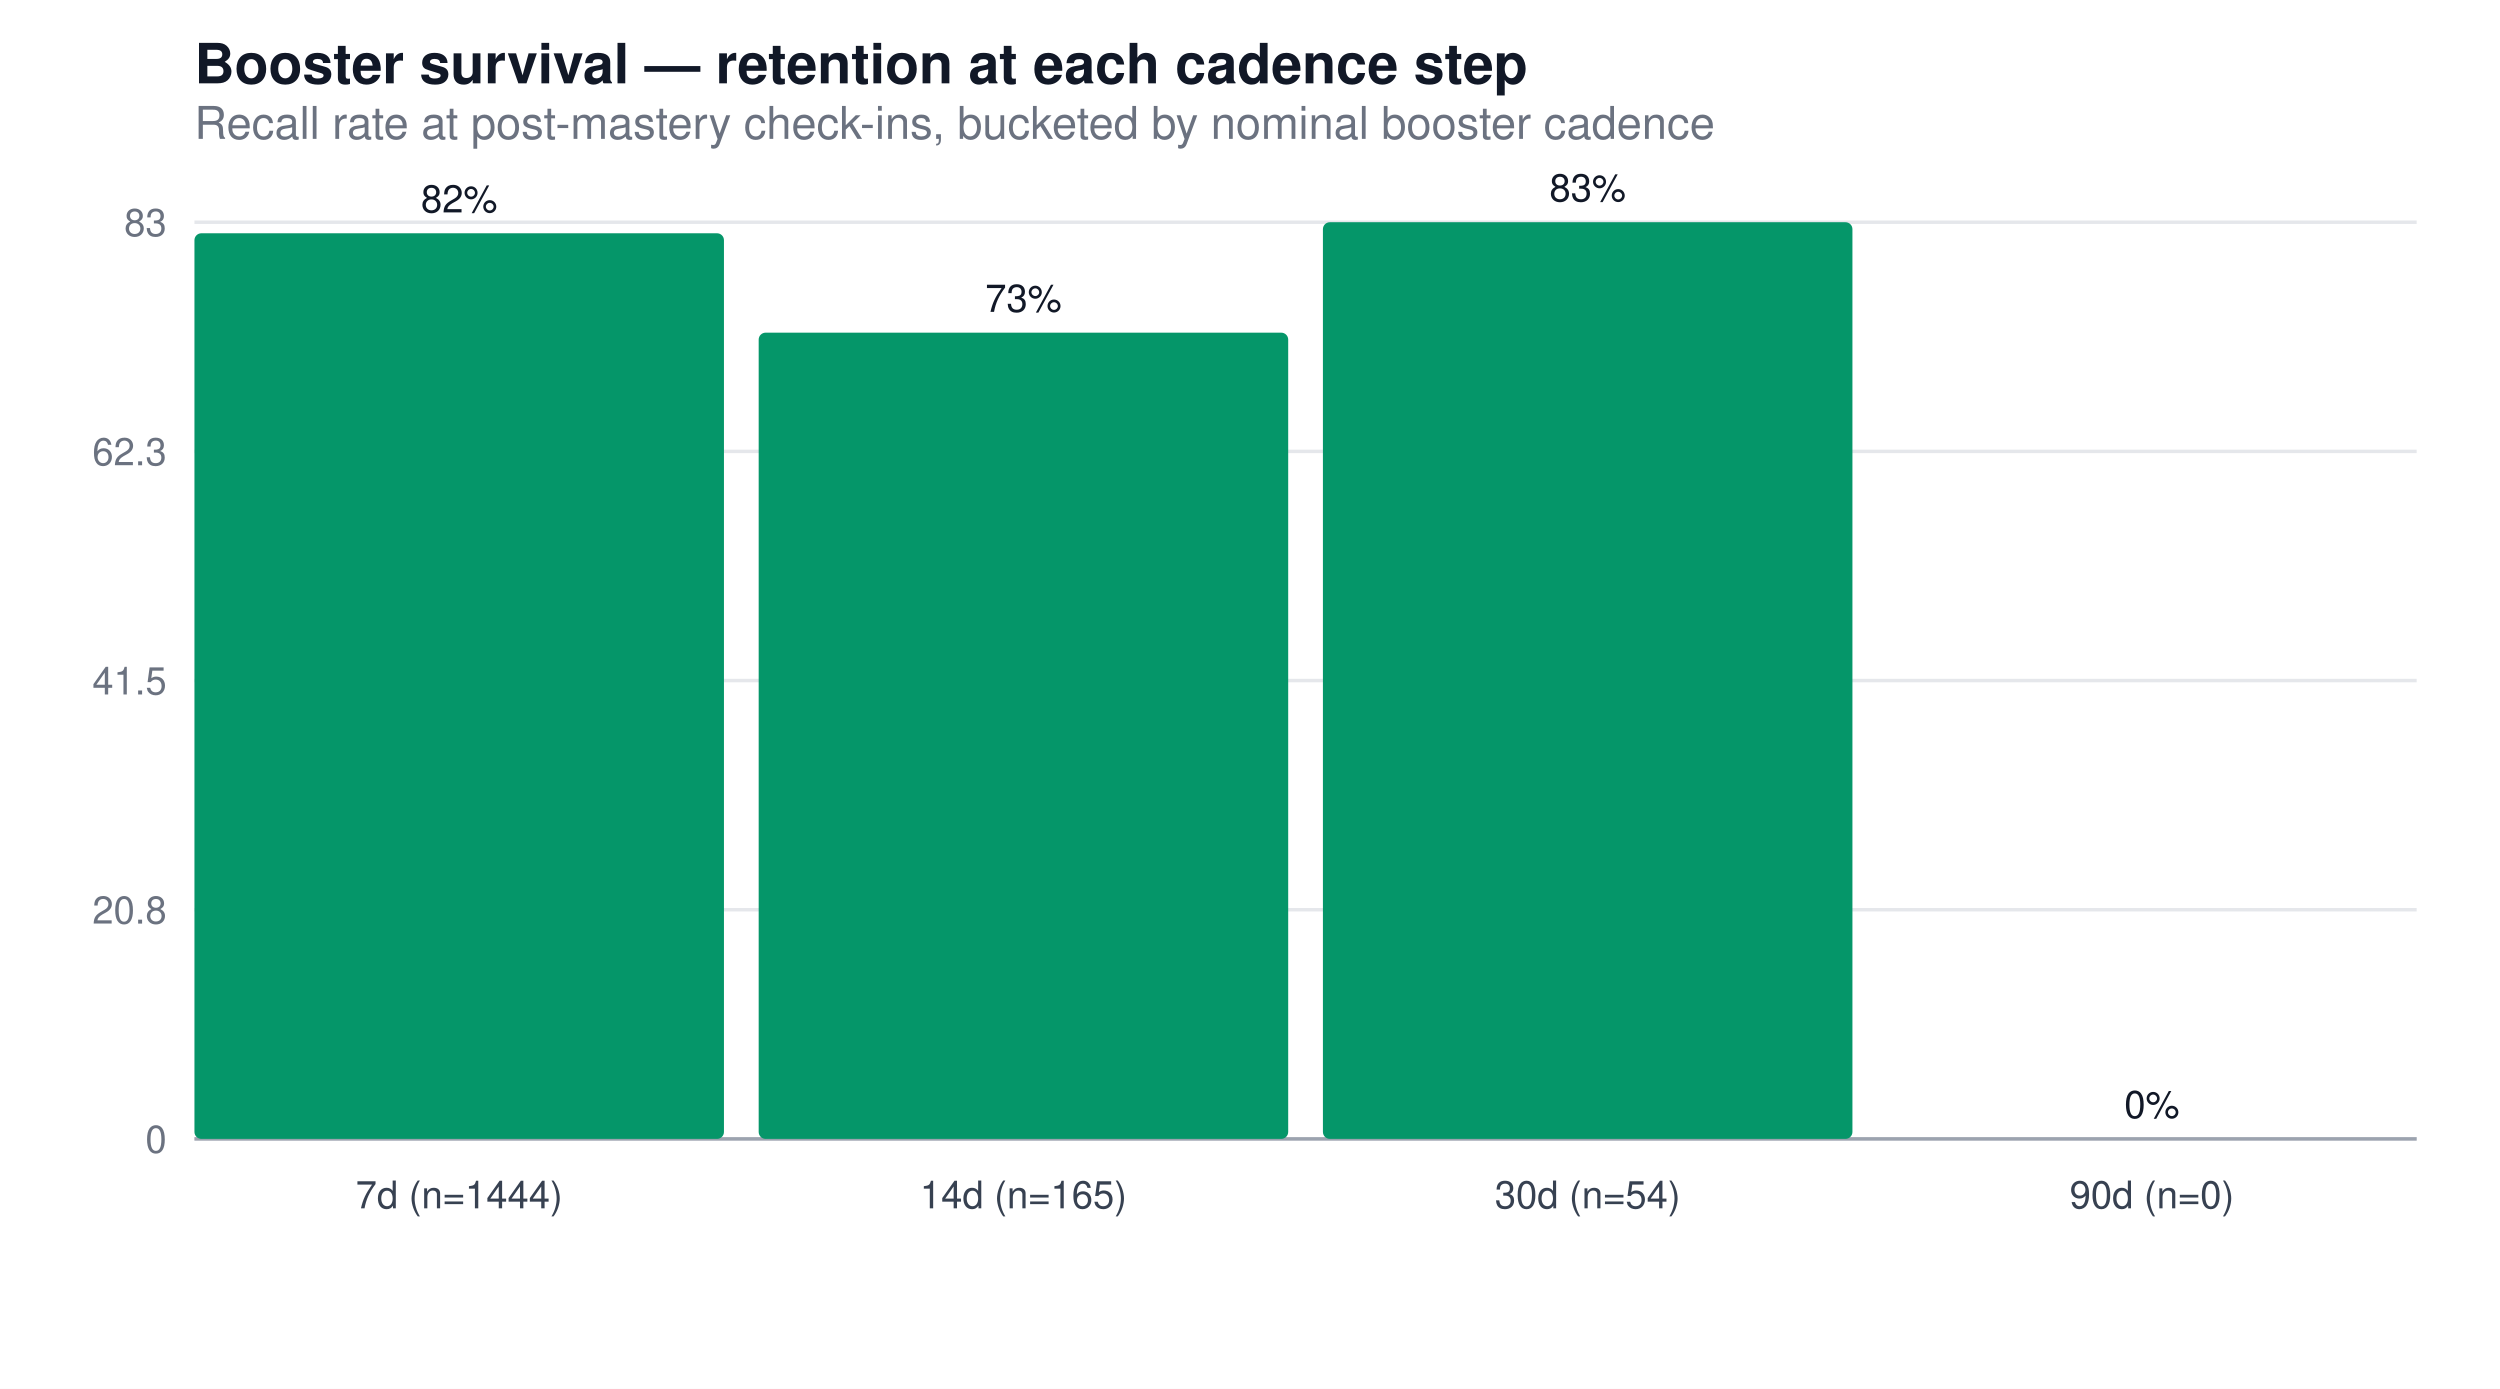
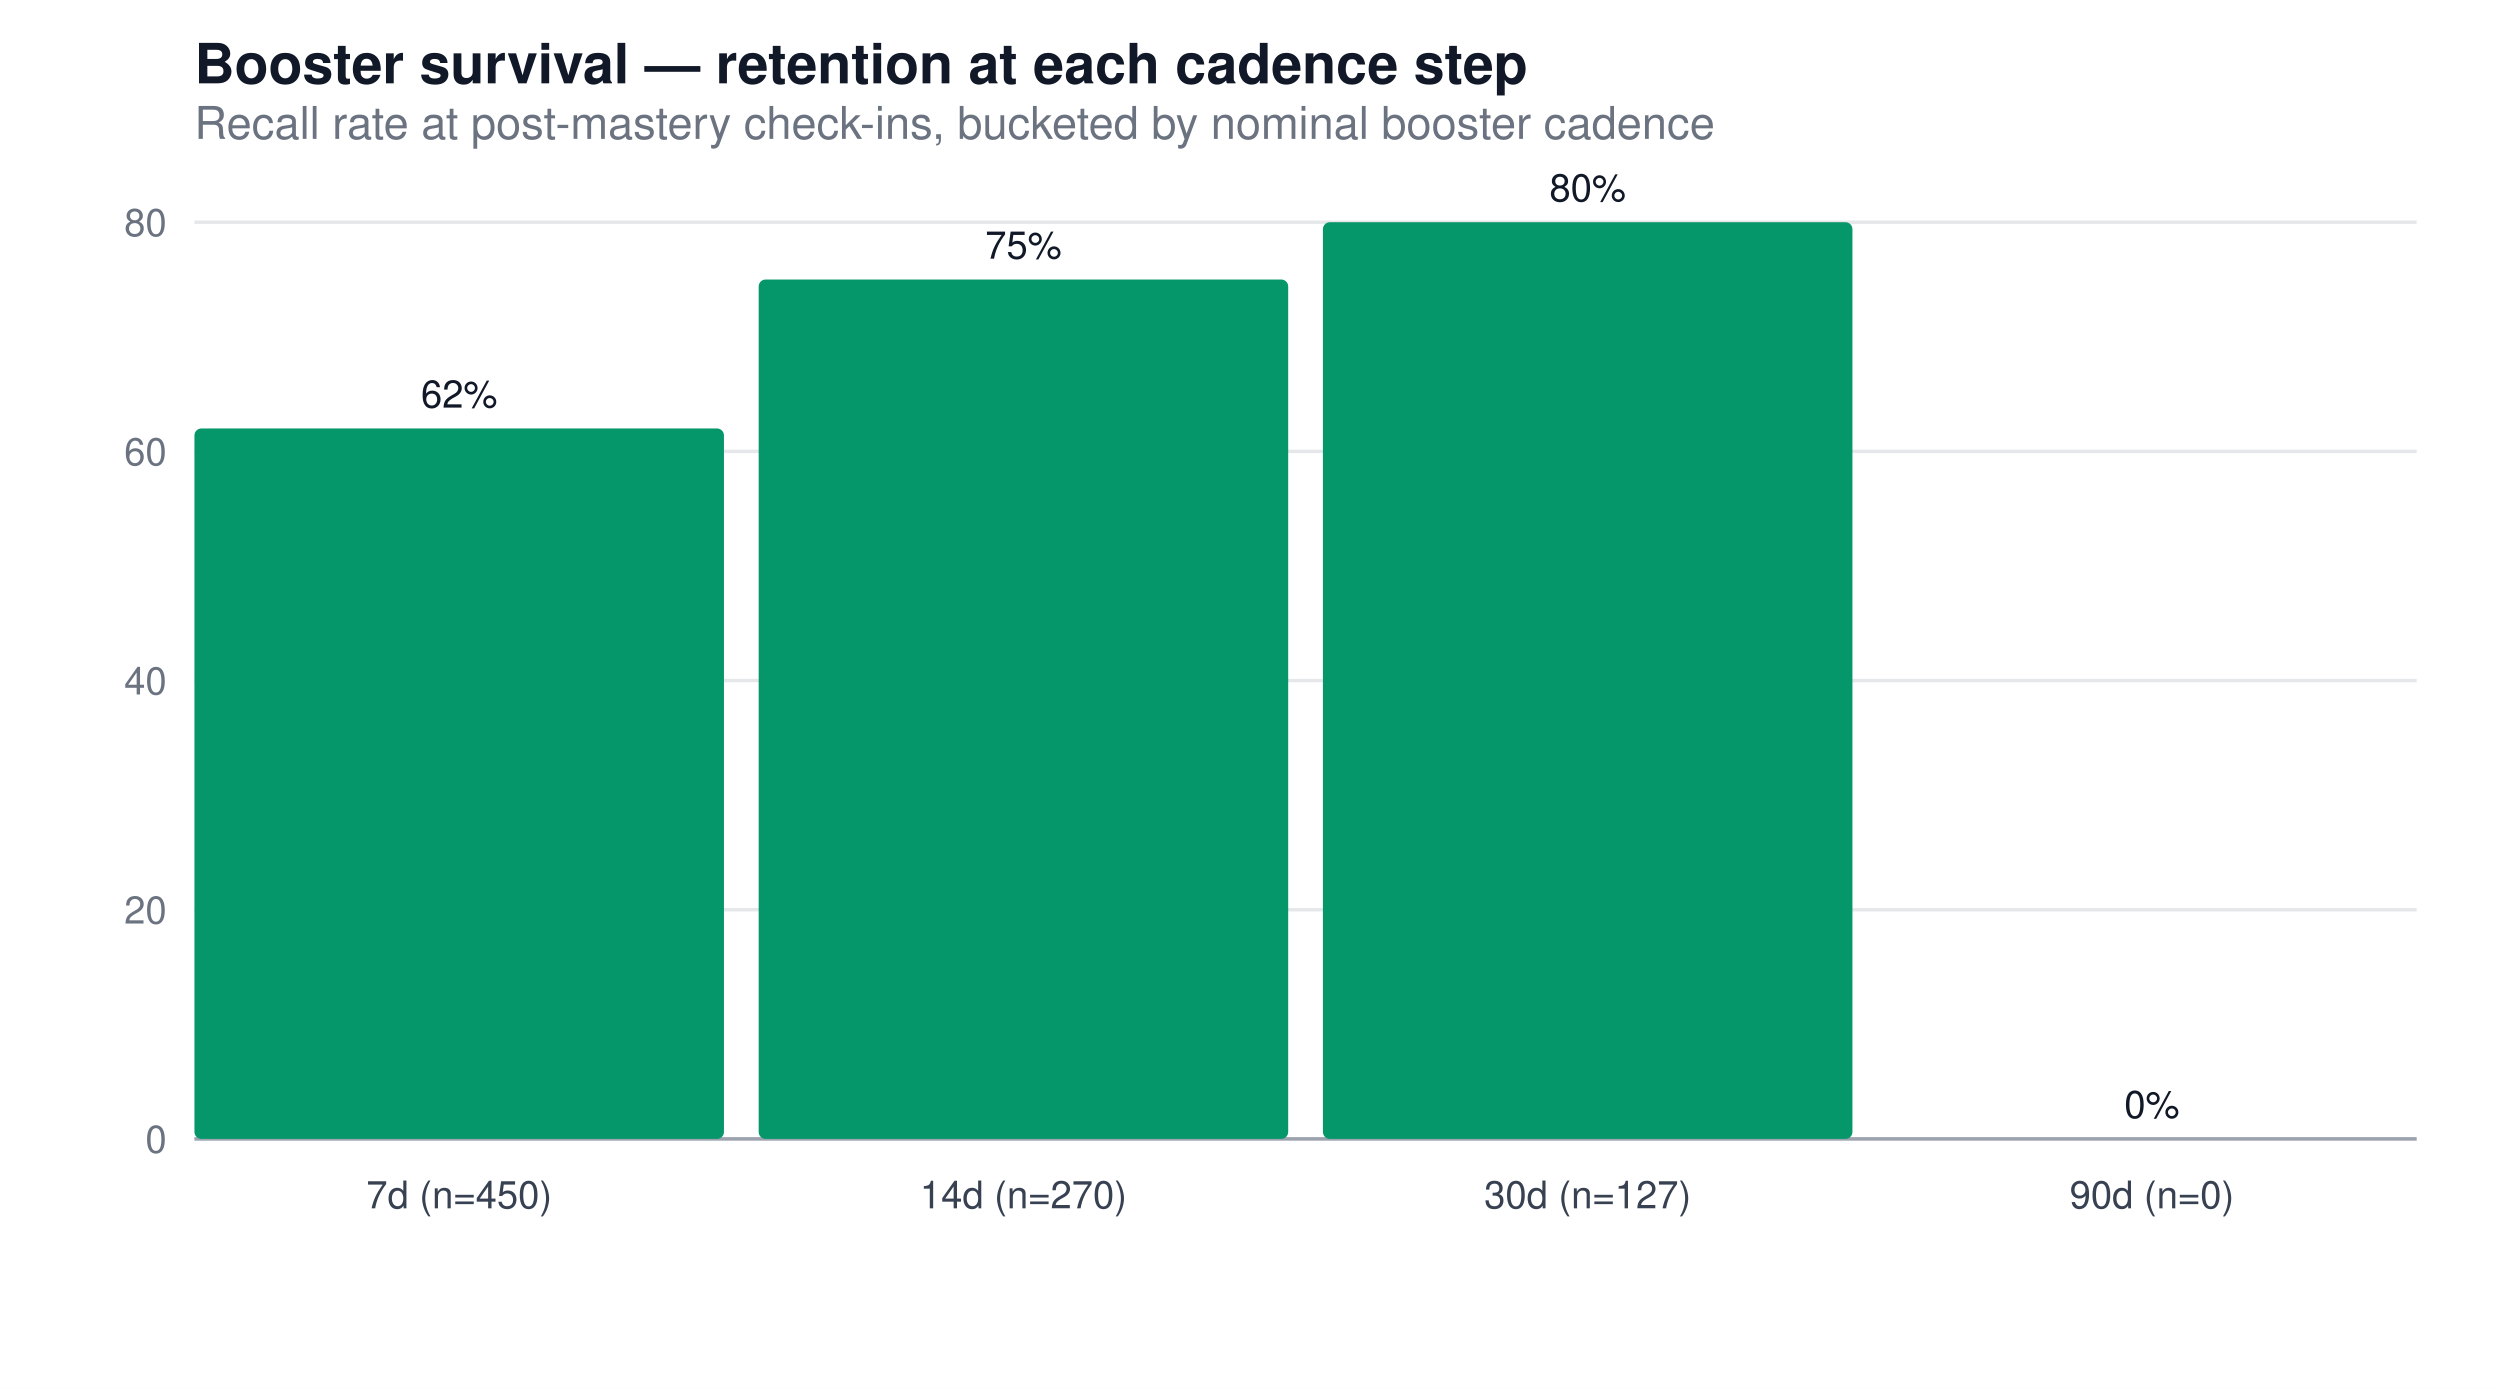
<svg xmlns="http://www.w3.org/2000/svg" viewBox="0 0 720 400" width="720" height="400" role="img" aria-labelledby="chart-title">
  <rect x="0" y="0" width="720" height="400" fill="#ffffff" />
  <text x="56" y="24" font-size="16" font-weight="600" fill="#111827" font-family="-apple-system, Segoe UI, Helvetica, Arial, sans-serif">Booster survival — retention at each cadence step</text>
  <text x="56" y="40" font-size="13" fill="#6b7280" font-family="-apple-system, Segoe UI, Helvetica, Arial, sans-serif">Recall rate at post-mastery check-ins, bucketed by nominal booster cadence</text>
  <line x1="56" y1="64" x2="696" y2="64" stroke="#e5e7eb" stroke-width="1" />
-   <text x="48" y="68" text-anchor="end" font-size="11" fill="#6b7280" font-family="-apple-system, Segoe UI, Helvetica, Arial, sans-serif">83</text>
+   <text x="48" y="68" text-anchor="end" font-size="11" fill="#6b7280" font-family="-apple-system, Segoe UI, Helvetica, Arial, sans-serif">80</text>
  <line x1="56" y1="130" x2="696" y2="130" stroke="#e5e7eb" stroke-width="1" />
-   <text x="48" y="134" text-anchor="end" font-size="11" fill="#6b7280" font-family="-apple-system, Segoe UI, Helvetica, Arial, sans-serif">62.3</text>
+   <text x="48" y="134" text-anchor="end" font-size="11" fill="#6b7280" font-family="-apple-system, Segoe UI, Helvetica, Arial, sans-serif">60</text>
  <line x1="56" y1="196" x2="696" y2="196" stroke="#e5e7eb" stroke-width="1" />
-   <text x="48" y="200" text-anchor="end" font-size="11" fill="#6b7280" font-family="-apple-system, Segoe UI, Helvetica, Arial, sans-serif">41.5</text>
+   <text x="48" y="200" text-anchor="end" font-size="11" fill="#6b7280" font-family="-apple-system, Segoe UI, Helvetica, Arial, sans-serif">40</text>
  <line x1="56" y1="262" x2="696" y2="262" stroke="#e5e7eb" stroke-width="1" />
-   <text x="48" y="266" text-anchor="end" font-size="11" fill="#6b7280" font-family="-apple-system, Segoe UI, Helvetica, Arial, sans-serif">20.8</text>
+   <text x="48" y="266" text-anchor="end" font-size="11" fill="#6b7280" font-family="-apple-system, Segoe UI, Helvetica, Arial, sans-serif">20</text>
  <line x1="56" y1="328" x2="696" y2="328" stroke="#e5e7eb" stroke-width="1" />
  <text x="48" y="332" text-anchor="end" font-size="11" fill="#6b7280" font-family="-apple-system, Segoe UI, Helvetica, Arial, sans-serif">0</text>
  <line x1="56" y1="328" x2="696" y2="328" stroke="#9ca3af" stroke-width="1" />
  <g>
-     <rect x="56" y="67.181" width="152.5" height="260.819" fill="#059669" rx="2" />
-     <text x="132.25" y="61.181" text-anchor="middle" font-size="11" fill="#111827" font-family="-apple-system, Segoe UI, Helvetica, Arial, sans-serif">82%</text>
-     <text x="132.25" y="348" text-anchor="middle" font-size="11" fill="#374151" font-family="-apple-system, Segoe UI, Helvetica, Arial, sans-serif">7d (n=1444)</text>
+     <rect x="56" y="123.4" width="152.5" height="204.6" fill="#059669" rx="2" />
+     <text x="132.25" y="117.4" text-anchor="middle" font-size="11" fill="#111827" font-family="-apple-system, Segoe UI, Helvetica, Arial, sans-serif">62%</text>
+     <text x="132.25" y="348" text-anchor="middle" font-size="11" fill="#374151" font-family="-apple-system, Segoe UI, Helvetica, Arial, sans-serif">7d (n=450)</text>
  </g>
  <g>
-     <rect x="218.5" y="95.807" width="152.5" height="232.193" fill="#059669" rx="2" />
-     <text x="294.75" y="89.807" text-anchor="middle" font-size="11" fill="#111827" font-family="-apple-system, Segoe UI, Helvetica, Arial, sans-serif">73%</text>
-     <text x="294.75" y="348" text-anchor="middle" font-size="11" fill="#374151" font-family="-apple-system, Segoe UI, Helvetica, Arial, sans-serif">14d (n=165)</text>
+     <rect x="218.5" y="80.5" width="152.5" height="247.5" fill="#059669" rx="2" />
+     <text x="294.75" y="74.5" text-anchor="middle" font-size="11" fill="#111827" font-family="-apple-system, Segoe UI, Helvetica, Arial, sans-serif">75%</text>
+     <text x="294.75" y="348" text-anchor="middle" font-size="11" fill="#374151" font-family="-apple-system, Segoe UI, Helvetica, Arial, sans-serif">14d (n=270)</text>
  </g>
  <g>
    <rect x="381" y="64" width="152.5" height="264" fill="#059669" rx="2" />
-     <text x="457.25" y="58" text-anchor="middle" font-size="11" fill="#111827" font-family="-apple-system, Segoe UI, Helvetica, Arial, sans-serif">83%</text>
-     <text x="457.25" y="348" text-anchor="middle" font-size="11" fill="#374151" font-family="-apple-system, Segoe UI, Helvetica, Arial, sans-serif">30d (n=54)</text>
+     <text x="457.25" y="58" text-anchor="middle" font-size="11" fill="#111827" font-family="-apple-system, Segoe UI, Helvetica, Arial, sans-serif">80%</text>
+     <text x="457.25" y="348" text-anchor="middle" font-size="11" fill="#374151" font-family="-apple-system, Segoe UI, Helvetica, Arial, sans-serif">30d (n=127)</text>
  </g>
  <g>
    <rect x="543.5" y="328" width="152.5" height="0" fill="#059669" rx="2" />
    <text x="619.75" y="322" text-anchor="middle" font-size="11" fill="#111827" font-family="-apple-system, Segoe UI, Helvetica, Arial, sans-serif">0%</text>
    <text x="619.75" y="348" text-anchor="middle" font-size="11" fill="#374151" font-family="-apple-system, Segoe UI, Helvetica, Arial, sans-serif">90d (n=0)</text>
  </g>
</svg>
